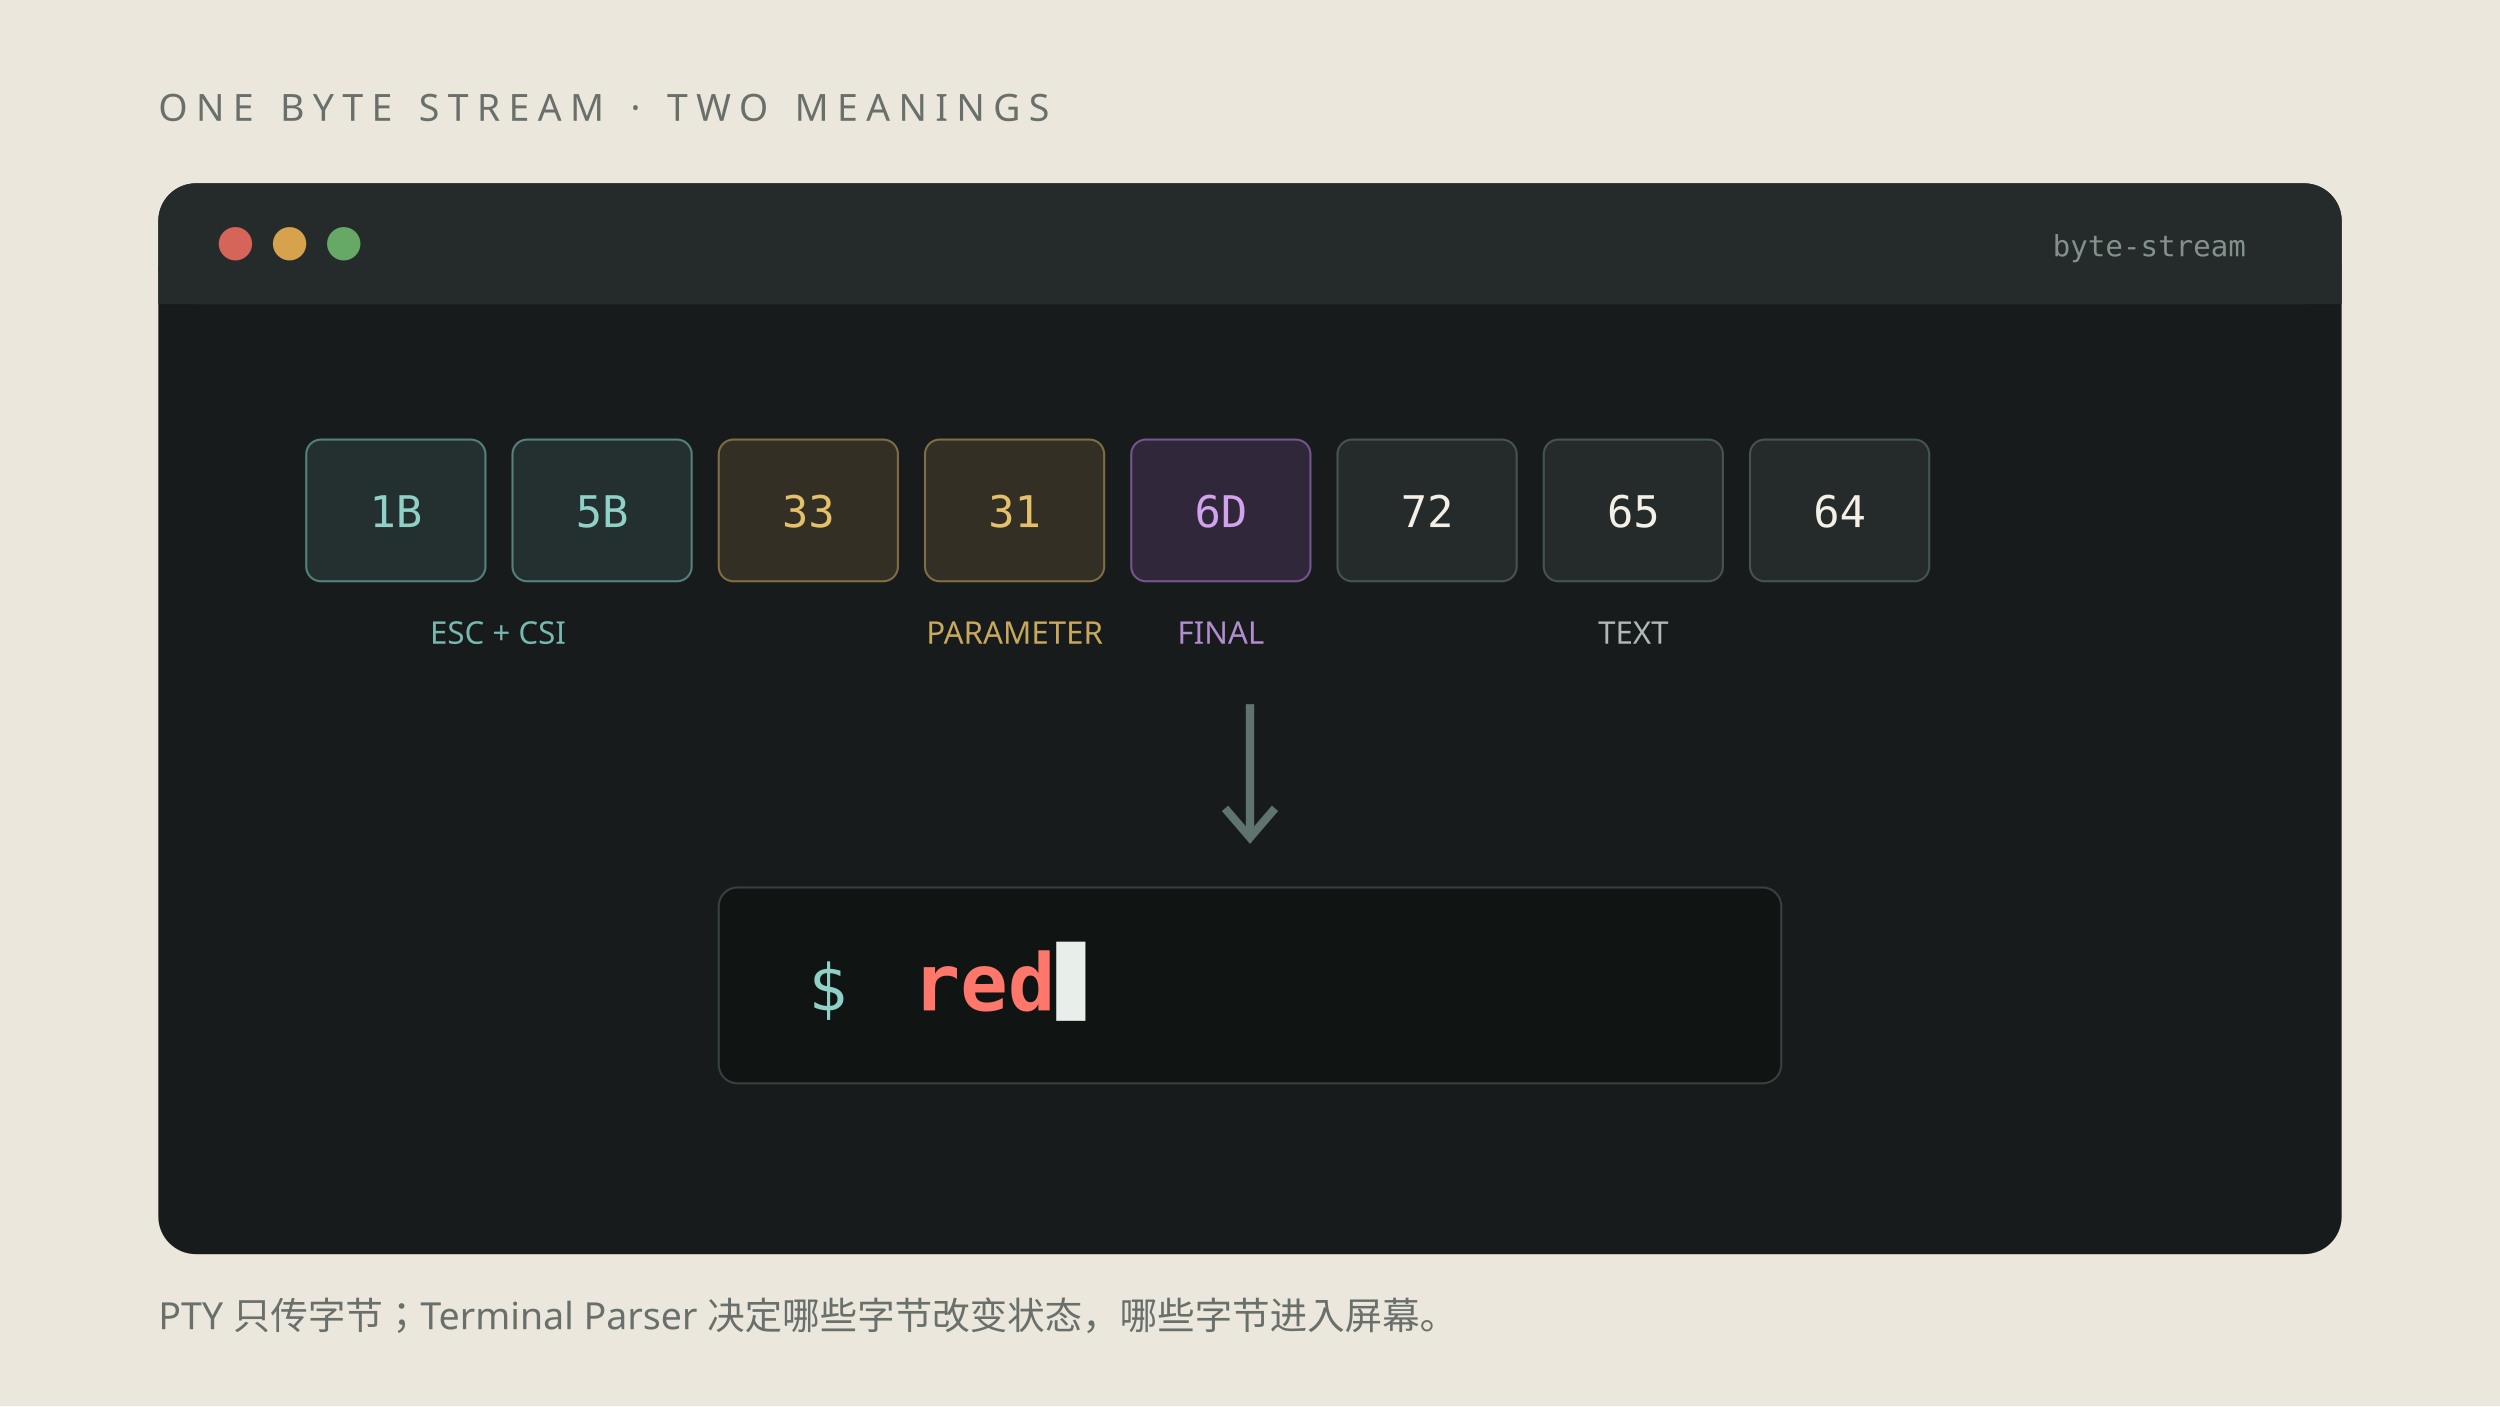
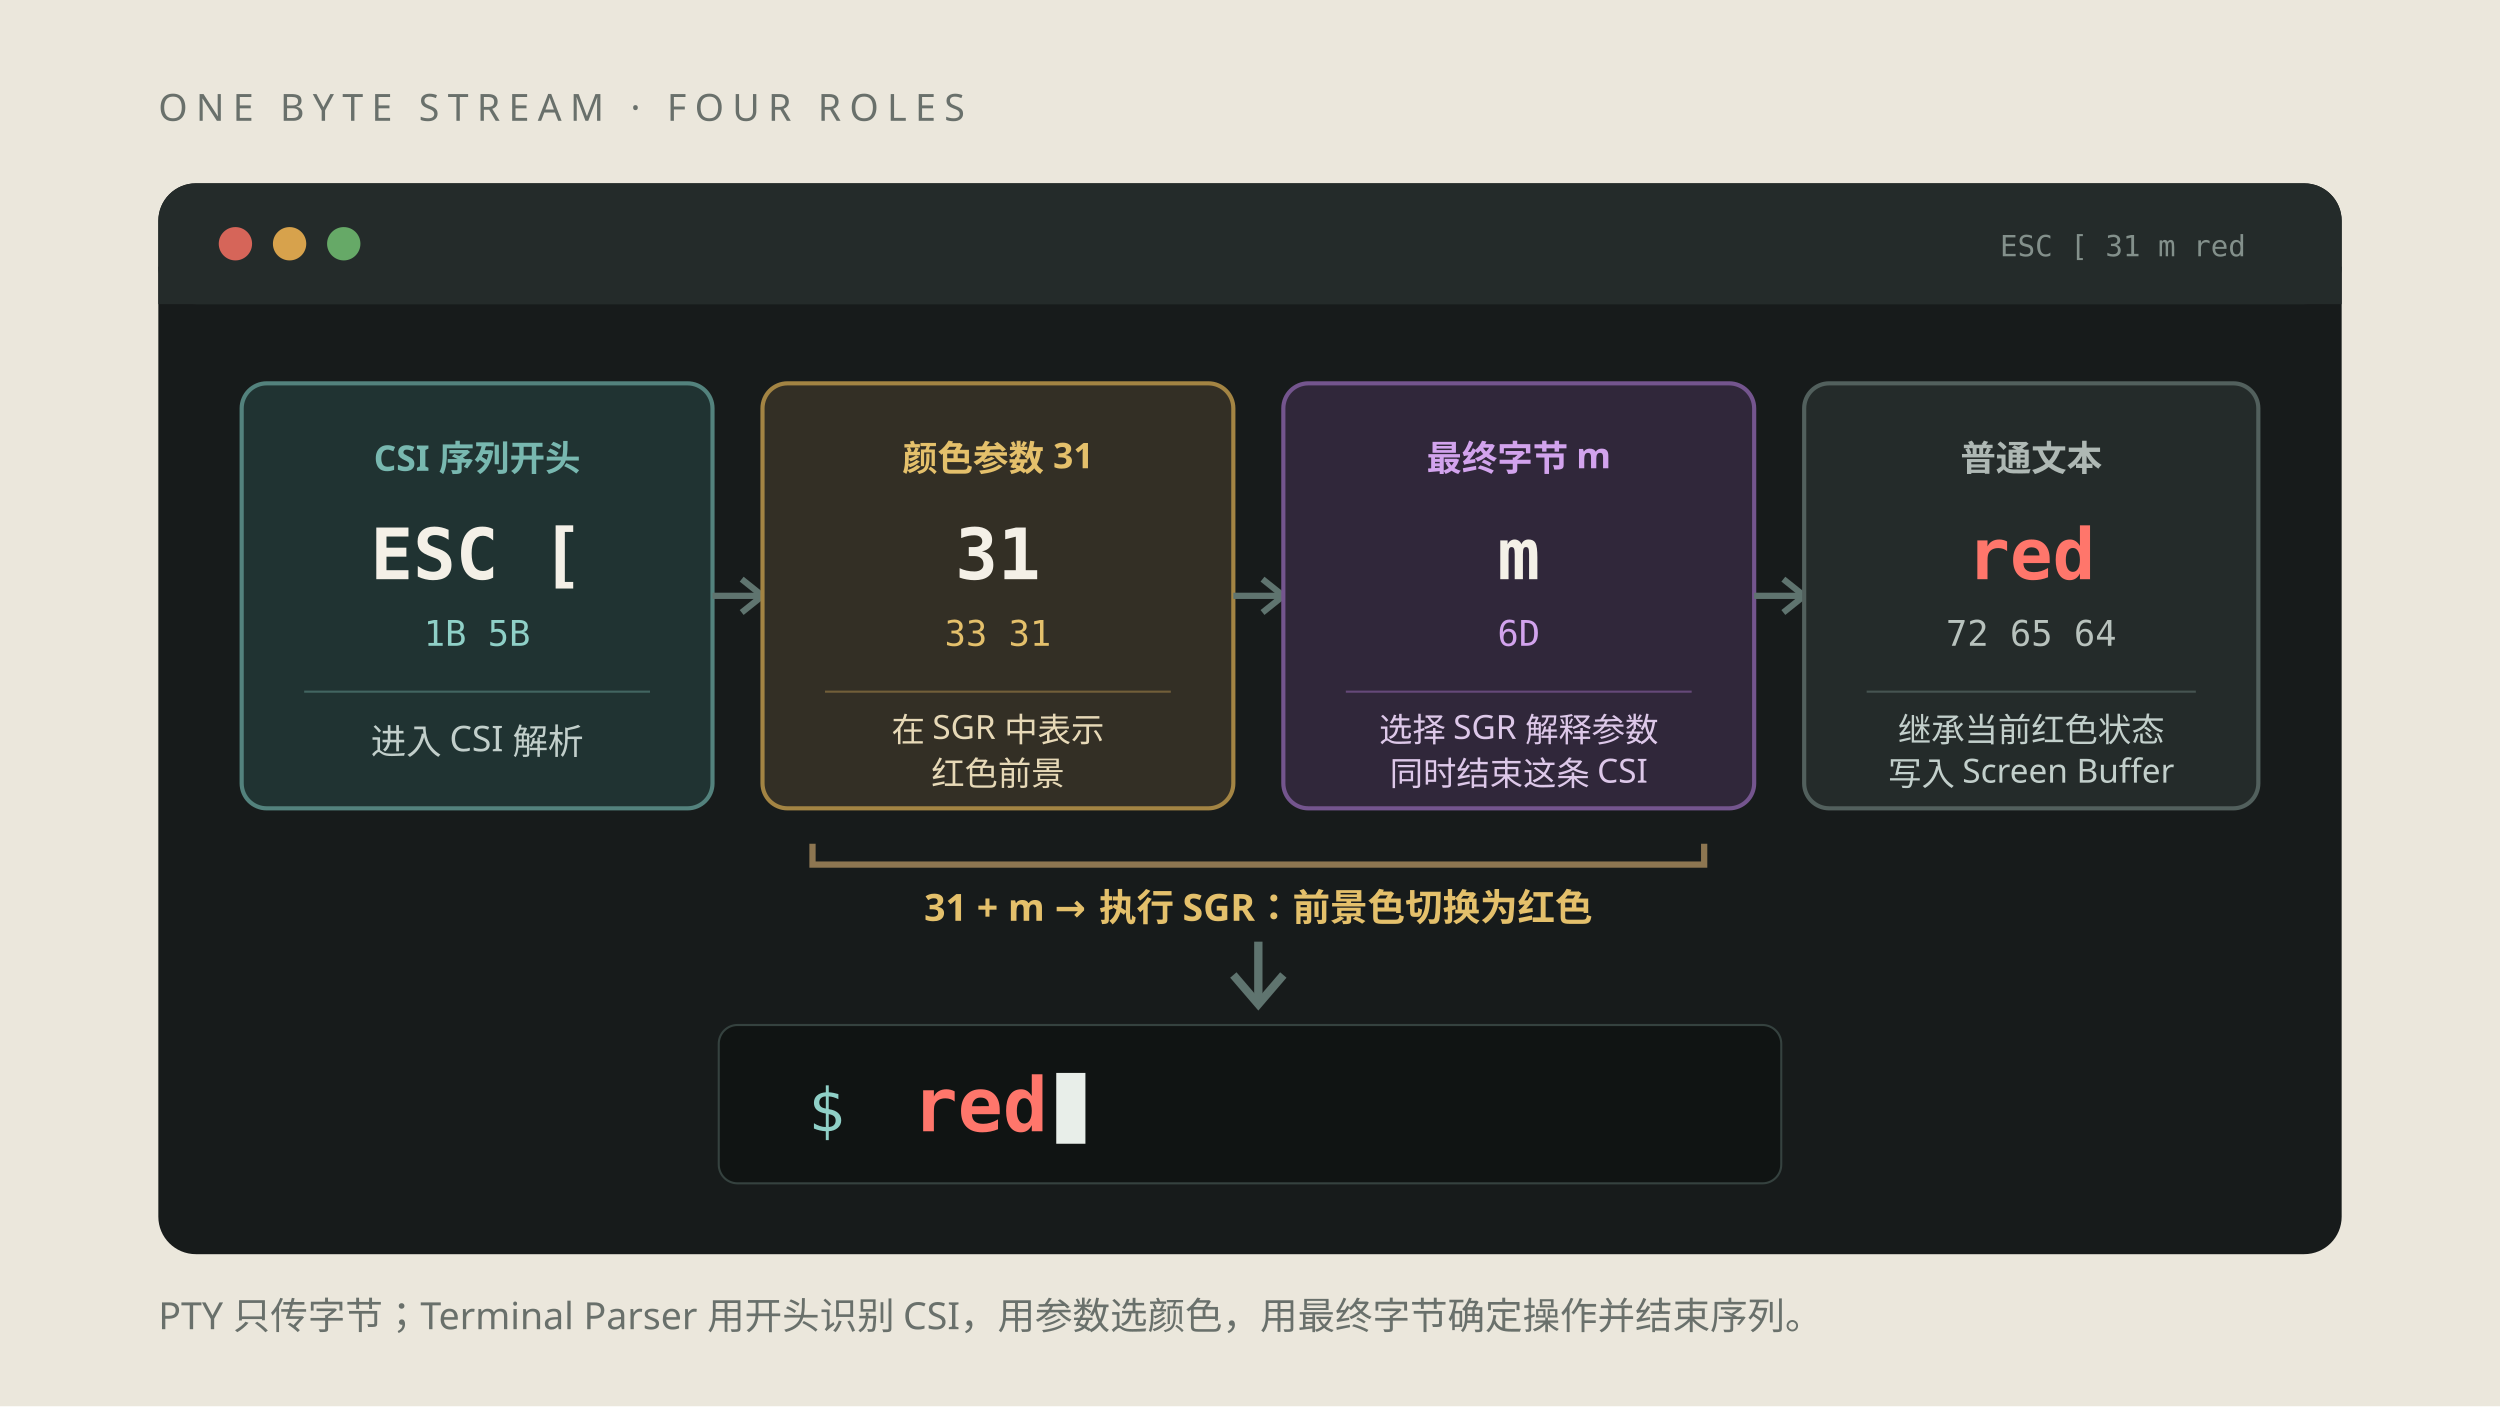
<svg xmlns="http://www.w3.org/2000/svg" width="1200" height="675" viewBox="0 0 1200 675" role="img" aria-labelledby="title desc">
  <rect width="1200" height="675" fill="#ebe7dc" />
-   <text x="76" y="58" fill="#69706b" font-family="system-ui,sans-serif" font-size="18" letter-spacing="4">ONE BYTE STREAM · TWO MEANINGS</text>
+   <text x="76" y="58" fill="#69706b" font-family="system-ui,sans-serif" font-size="18" letter-spacing="4">ONE BYTE STREAM · FOUR ROLES</text>
  <rect x="76" y="88" width="1048" height="514" rx="18" fill="#171b1b" />
  <rect x="76" y="88" width="1048" height="58" rx="18" fill="#242b2a" />
  <rect x="76" y="128" width="1048" height="18" fill="#242b2a" />
  <circle cx="113" cy="117" r="8" fill="#d66559" />
  <circle cx="139" cy="117" r="8" fill="#d7a24c" />
  <circle cx="165" cy="117" r="8" fill="#66a967" />
-   <text x="1078" y="123" text-anchor="end" fill="#83908b" font-family="ui-monospace,monospace" font-size="14">byte-stream</text>
-   <g font-family="ui-monospace,monospace" font-size="21" text-anchor="middle">
-     <rect x="147" y="211" width="86" height="68" rx="7" fill="#24302f" stroke="#53827d" />
-     <text x="190" y="253" fill="#8fd0c7">1B</text>
-     <rect x="246" y="211" width="86" height="68" rx="7" fill="#24302f" stroke="#53827d" />
-     <text x="289" y="253" fill="#8fd0c7">5B</text>
-     <rect x="345" y="211" width="86" height="68" rx="7" fill="#332f25" stroke="#816d42" />
-     <text x="388" y="253" fill="#e4c06b">33</text>
-     <rect x="444" y="211" width="86" height="68" rx="7" fill="#332f25" stroke="#816d42" />
-     <text x="487" y="253" fill="#e4c06b">31</text>
-     <rect x="543" y="211" width="86" height="68" rx="7" fill="#30273a" stroke="#74558e" />
-     <text x="586" y="253" fill="#d2a3ed">6D</text>
-     <rect x="642" y="211" width="86" height="68" rx="7" fill="#242b2a" stroke="#465451" />
-     <text x="685" y="253" fill="#f4f0e7">72</text>
-     <rect x="741" y="211" width="86" height="68" rx="7" fill="#242b2a" stroke="#465451" />
-     <text x="784" y="253" fill="#f4f0e7">65</text>
-     <rect x="840" y="211" width="86" height="68" rx="7" fill="#242b2a" stroke="#465451" />
-     <text x="883" y="253" fill="#f4f0e7">64</text>
+   <text x="1078" y="123" text-anchor="end" fill="#83908b" font-family="ui-monospace,monospace" font-size="14">ESC [ 31 m red</text>
+   <g font-family="system-ui,sans-serif">
+     <rect x="116" y="184" width="226" height="204" rx="12" fill="#203332" stroke="#53827d" stroke-width="2" />
+     <text x="229" y="226" text-anchor="middle" fill="#78b8b0" font-size="17" font-weight="800">CSI 序列开头</text>
+     <text x="229" y="278" text-anchor="middle" fill="#f4f0e7" font-family="ui-monospace,monospace" font-size="34" font-weight="700">ESC [</text>
+     <text x="229" y="310" text-anchor="middle" fill="#8fd0c7" font-family="ui-monospace,monospace" font-size="17">1B 5B</text>
+     <line x1="146" y1="332" x2="312" y2="332" stroke="#426561" />
+     <text x="229" y="362" text-anchor="middle" fill="#c2cfcb" font-size="17">进入 CSI 解析</text>
+     <path d="M342 286h24" stroke="#5f746f" stroke-width="3" />
+     <path d="m356 278 10 8-10 8" fill="none" stroke="#5f746f" stroke-width="3" />
+     <rect x="366" y="184" width="226" height="204" rx="12" fill="#332f25" stroke="#a38443" stroke-width="2" />
+     <text x="479" y="226" text-anchor="middle" fill="#e4c06b" font-size="17" font-weight="800">颜色参数 31</text>
+     <text x="479" y="278" text-anchor="middle" fill="#f4f0e7" font-family="ui-monospace,monospace" font-size="34" font-weight="700">31</text>
+     <text x="479" y="310" text-anchor="middle" fill="#e4c06b" font-family="ui-monospace,monospace" font-size="17">33 31</text>
+     <line x1="396" y1="332" x2="562" y2="332" stroke="#725f39" />
+     <text x="479" y="356" text-anchor="middle" fill="#e7d9b7" font-size="16">在 SGR 中表示</text>
+     <text x="479" y="377" text-anchor="middle" fill="#e7d9b7" font-size="16">红色前景</text>
+     <path d="M592 286h24" stroke="#5f746f" stroke-width="3" />
+     <path d="m606 278 10 8-10 8" fill="none" stroke="#5f746f" stroke-width="3" />
+     <rect x="616" y="184" width="226" height="204" rx="12" fill="#30273a" stroke="#74558e" stroke-width="2" />
+     <text x="729" y="226" text-anchor="middle" fill="#d2a3ed" font-size="17" font-weight="800">最终字节 m</text>
+     <text x="729" y="278" text-anchor="middle" fill="#f4f0e7" font-family="ui-monospace,monospace" font-size="34" font-weight="700">m</text>
+     <text x="729" y="310" text-anchor="middle" fill="#d2a3ed" font-family="ui-monospace,monospace" font-size="17">6D</text>
+     <line x1="646" y1="332" x2="812" y2="332" stroke="#654979" />
+     <text x="729" y="356" text-anchor="middle" fill="#ddc8e9" font-size="16">选择 SGR 解释参数</text>
+     <text x="729" y="377" text-anchor="middle" fill="#ddc8e9" font-size="16">同时结束这条 CSI</text>
+     <path d="M842 286h24" stroke="#5f746f" stroke-width="3" />
+     <path d="m856 278 10 8-10 8" fill="none" stroke="#5f746f" stroke-width="3" />
+     <rect x="866" y="184" width="218" height="204" rx="12" fill="#242b2a" stroke="#52605d" stroke-width="2" />
+     <text x="975" y="226" text-anchor="middle" fill="#aeb8b4" font-size="17" font-weight="800">普通文本</text>
+     <text x="975" y="278" text-anchor="middle" fill="#ff766b" font-family="ui-monospace,monospace" font-size="34" font-weight="700">red</text>
+     <text x="975" y="310" text-anchor="middle" fill="#b8c2bd" font-family="ui-monospace,monospace" font-size="17">72 65 64</text>
+     <line x1="896" y1="332" x2="1054" y2="332" stroke="#465451" />
+     <text x="975" y="356" text-anchor="middle" fill="#c2cfcb" font-size="16">继承当前红色状态</text>
+     <text x="975" y="377" text-anchor="middle" fill="#c2cfcb" font-size="16">写入 Screen Buffer</text>
  </g>
-   <g font-family="system-ui,sans-serif" font-size="15" text-anchor="middle">
-     <text x="239" y="309" fill="#78b8b0">ESC + CSI</text>
-     <text x="487" y="309" fill="#c9a85d">PARAMETER</text>
-     <text x="586" y="309" fill="#b58bcf">FINAL</text>
-     <text x="784" y="309" fill="#aeb8b4">TEXT</text>
-   </g>
-   <path d="M600 338v62" stroke="#5f746f" stroke-width="4" />
-   <path d="m588 388 12 14 12-14" fill="none" stroke="#5f746f" stroke-width="4" />
-   <rect x="345" y="426" width="510" height="94" rx="9" fill="#101413" stroke="#35423f" />
-   <text x="388" y="485" fill="#8fd0c7" font-family="ui-monospace,monospace" font-size="31">$</text>
-   <text x="438" y="485" fill="#ff766b" font-family="ui-monospace,monospace" font-size="38" font-weight="700">red</text>
-   <rect x="507" y="452" width="14" height="38" fill="#e8eee9" />
-   <g font-family="system-ui,sans-serif">
-     <text x="76" y="638" fill="#69706b" font-size="18">PTY 只传字节；Terminal Parser 决定哪些字节改变状态，哪些字节进入屏幕。</text>
-   </g>
+   <path d="M390 405v10h428v-10" fill="none" stroke="#8d7651" stroke-width="3" />
+   <text x="604" y="442" text-anchor="middle" fill="#e4c06b" font-family="system-ui,sans-serif" font-size="18" font-weight="700">31 + m → 执行 SGR：前景色切换为红色</text>
+   <path d="M604 452v28" stroke="#5f746f" stroke-width="4" />
+   <path d="m592 468 12 14 12-14" fill="none" stroke="#5f746f" stroke-width="4" />
+   <rect x="345" y="492" width="510" height="76" rx="9" fill="#101413" stroke="#35423f" />
+   <text x="388" y="543" fill="#8fd0c7" font-family="ui-monospace,monospace" font-size="29">$</text>
+   <text x="438" y="543" fill="#ff766b" font-family="ui-monospace,monospace" font-size="36" font-weight="700">red</text>
+   <rect x="507" y="515" width="14" height="34" fill="#e8eee9" />
+   <text x="76" y="638" fill="#69706b" font-family="system-ui,sans-serif" font-size="18">PTY 只传字节；Terminal Parser 用开头识别 CSI，用参数选颜色，用最终字节确定操作并结束序列。</text>
</svg>
